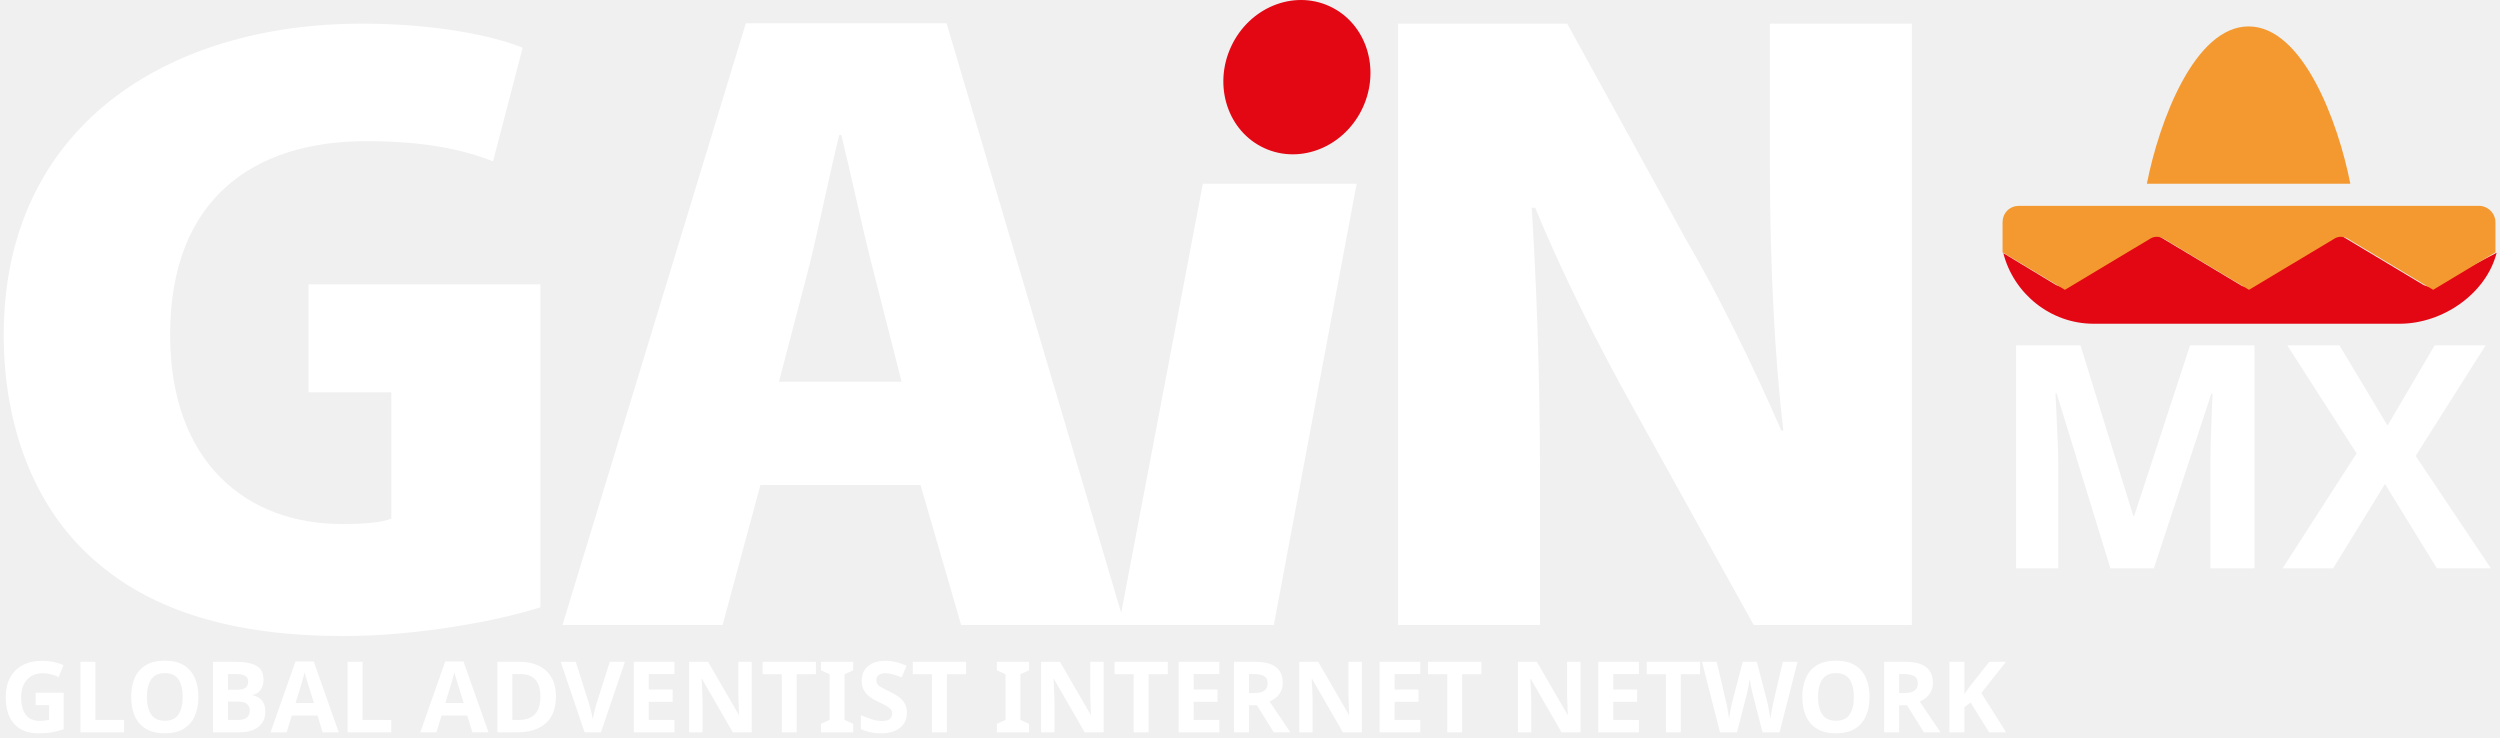
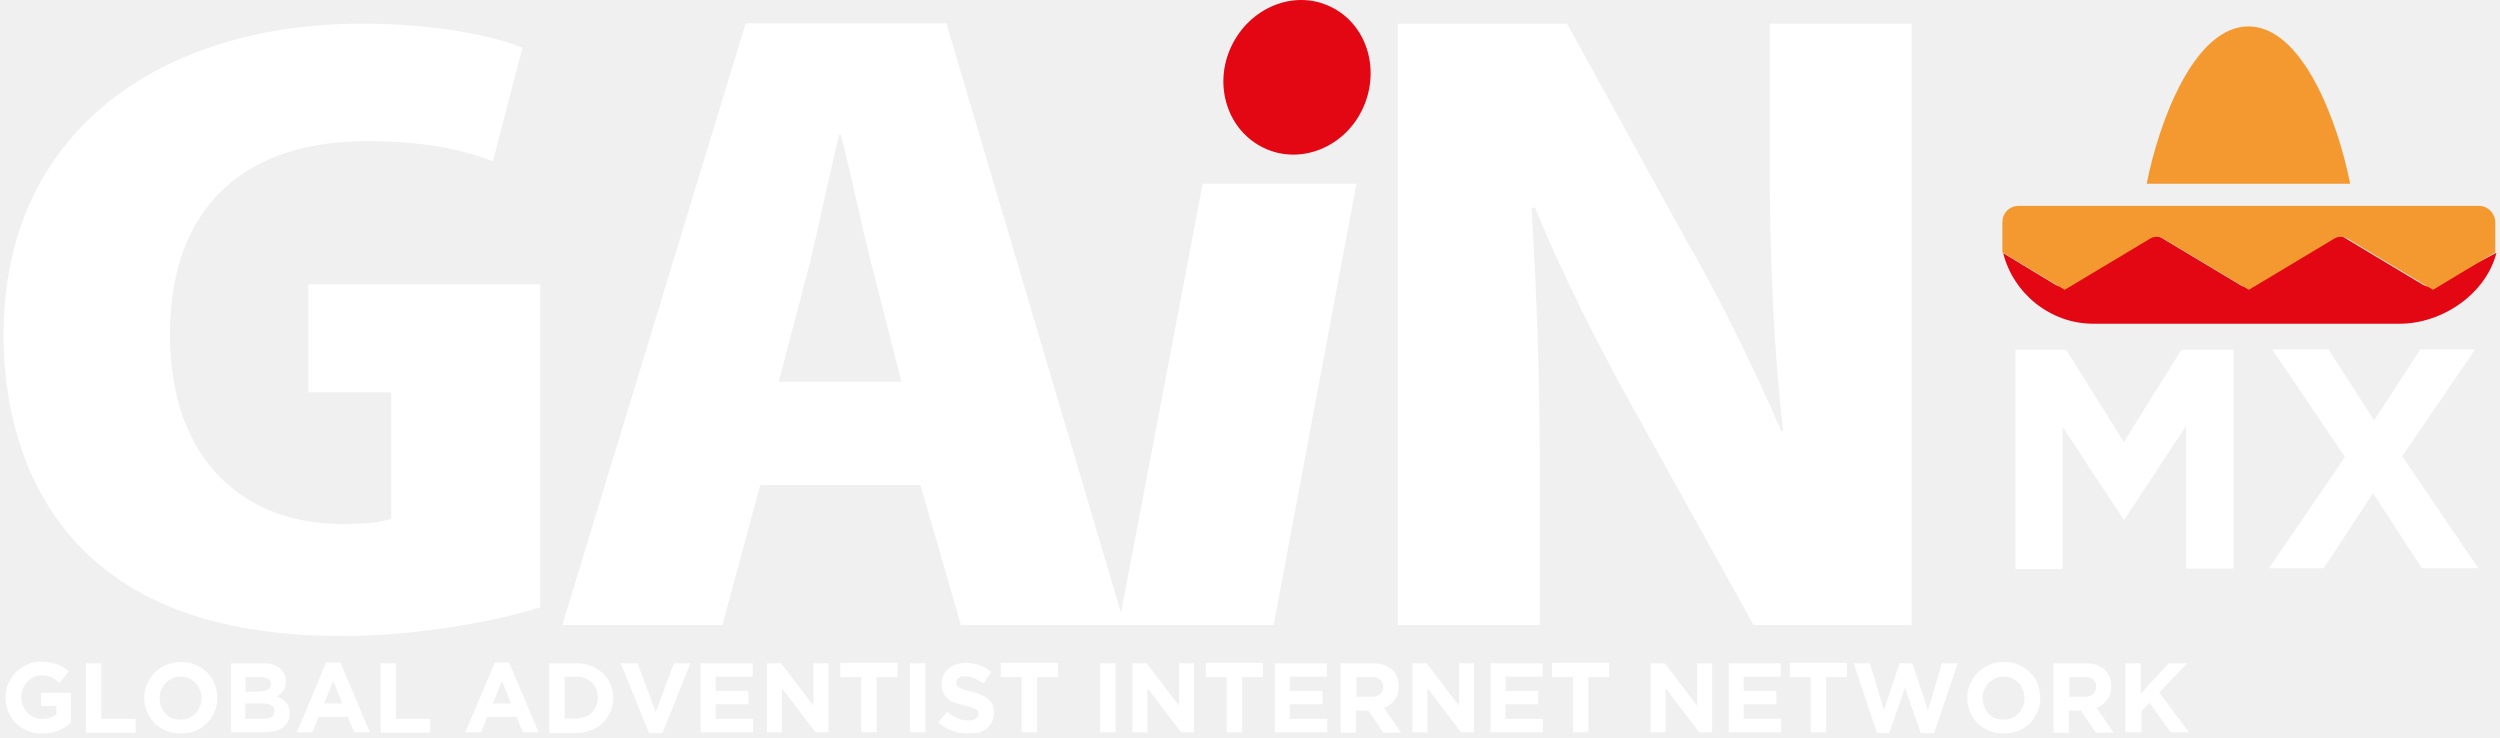
- <svg xmlns="http://www.w3.org/2000/svg" width="634px" height="187px" viewBox="0 0 634 187" version="1.1">
-   <defs />
-   <g id="Landing" stroke="none" stroke-width="1" fill="none" fill-rule="evenodd">
+ <svg xmlns="http://www.w3.org/2000/svg" version="1.1" id="Capa_1" x="0px" y="0px" width="634px" height="187px" viewBox="0 0 634 187" style="enable-background:new 0 0 634 187;" xml:space="preserve">
+   <style type="text/css">
+ 	.st0{fill:#FFFFFF;}
+ 	.st1{fill:#E30613;}
+ 	.st2{enable-background:new    ;}
+ 	.st3{fill:#F4992F;}
+ </style>
+   <g id="Landing">
    <g id="Tablet" transform="translate(-67, -601)">
      <g id="Gain" transform="translate(67, 601)">
-         <path d="M137.045,154 C126.545,157.399 106.045,161.3 87.145,161.3 C59.345,161.3 39.245,155 25.145,143.101 C9.145,129.899 0.945,108.8 0.945,84.9 C0.945,32.2 42.245,6 91.745,6 C110.245,6 124.845,8.999 132.545,12.101 L125.045,40.9 C117.245,37.9 107.745,35.8 92.845,35.8 C64.545,35.8 43.145,50.2 43.145,84.9 C43.145,117.3 62.545,132.899 86.745,132.899 C92.445,132.899 97.045,132.5 99.245,131.5 L99.245,99.499 L78.245,99.499 L78.245,72.1 L137.045,72.1 L137.045,154 Z" id="Fill-1" fill="#FFFFFF" />
-         <path d="M228.645,96.8 L220.845,66.199 C218.546,57.1 215.645,43.5 213.345,34.199 L212.845,34.199 C210.546,43.5 207.645,57.5 205.546,66.199 L197.546,96.8 L228.645,96.8 Z M285.245,158.499 L243.745,158.499 L233.446,122.999 L192.845,122.999 L183.245,158.499 L142.645,158.499 L189.145,5.9 L240.046,5.9 L285.245,158.499 Z" id="Fill-3" fill="#FFFFFF" />
-         <path d="M484.645,158.5 L444.746,158.5 L413.946,102.999 C405.746,88.4 395.746,68.499 389.345,52.7 L388.446,52.7 C389.545,70.499 390.545,93.7 390.545,120.999 L390.545,158.5 L354.545,158.5 L354.545,6 L397.446,6 L427.545,60.7 C435.545,74.299 445.145,93.9 451.746,109.2 L452.246,109.2 C450.145,91.4 448.845,67.6 448.845,42.3 L448.845,6 L484.845,6 L484.845,158.5 L484.645,158.5 Z" id="Fill-5" fill="#FFFFFF" />
-         <polygon id="Fill-7" fill="#FFFFFF" points="305.045 46.6 344.045 46.6 323.045 158.499 283.745 158.499" />
-         <path d="M312.175,11.887 C316.741,1.95 327.927,-2.666 337.162,1.577 C346.396,5.82 350.18,17.314 345.615,27.251 C341.05,37.188 329.863,41.804 320.629,37.561 C311.394,33.319 307.61,21.824 312.175,11.887" id="Fill-9" fill="#E30613" />
-         <text id="MX" font-family="GothamBold, Gotham Bold" font-size="79.219" font-weight="bold" fill="#FFFFFF">
-           <tspan x="504.152" y="144.134">MX</tspan>
-         </text>
-         <path d="M596.045,46.6 C592.945,30.8 583.945,6.7 570.245,6.7 C556.545,6.7 547.545,30.8 544.445,46.6 L596.045,46.6 Z" id="Fill-12" fill="#F4992F" />
-         <path d="M617.845,72.2 C617.345,72.5 616.745,72.7 616.245,72.7 C615.645,72.7 615.145,72.5 614.645,72.3 L592.946,59.3 L571.245,72.3 C570.745,72.6 570.145,72.7 569.645,72.7 C569.045,72.7 568.545,72.6 568.045,72.2 L546.345,59.2 L524.645,72.2 C524.145,72.5 523.545,72.7 523.045,72.7 C522.446,72.7 521.946,72.5 521.446,72.3 L508.045,64.2 C510.645,74.4 519.946,82.1 530.946,82.1 L608.545,82.1 C619.545,82.1 630.545,74.4 633.145,64.1 L617.845,72.2 Z" id="Fill-14" fill="#E30613" />
-         <path d="M512.045,52.2 C510.945,52.2 509.845,52.6 509.045,53.4 C508.245,54.2 507.845,55.3 507.845,56.4 L507.845,64 L523.645,73.5 L545.345,60.5 C546.345,59.9 547.545,59.9 548.645,60.5 L570.345,73.5 L592.045,60.5 C593.045,59.9 594.245,59.9 595.345,60.5 L617.045,73.5 L632.845,64 L632.845,56.4 C632.845,54.1 630.945,52.2 628.645,52.2 L512.045,52.2 Z" id="Fill-16" fill="#F4992F" />
-         <text id="GLOBAL-ADVENTIST-INTERNET-NETWORK" font-family="GothamBold, Gotham Bold" font-size="25.068" font-weight="bold" fill="#FFFFFF">
-           <tspan x="0" y="185.721">GLOBAL ADVENTIST INTERNET NETWORK</tspan>
-         </text>
+         <path id="Fill-1" class="st0" d="M137,154c-10.5,3.4-31,7.3-49.9,7.3c-27.8,0-47.9-6.3-62-18.2c-16-13.2-24.2-34.3-24.2-58.2     C0.9,32.2,42.2,6,91.7,6c18.5,0,33.1,3,40.8,6.1L125,40.9c-7.8-3-17.3-5.1-32.2-5.1c-28.3,0-49.7,14.4-49.7,49.1     c0,32.4,19.4,48,43.6,48c5.7,0,10.3-0.4,12.5-1.4v-32h-21V72.1H137V154z" />
+         <path id="Fill-3" class="st0" d="M228.6,96.8l-7.8-30.6c-2.3-9.1-5.2-22.7-7.5-32h-0.5c-2.3,9.3-5.2,23.3-7.3,32l-8,30.6H228.6z      M285.2,158.5h-41.5L233.4,123h-40.6l-9.6,35.5h-40.6L189.1,5.9H240L285.2,158.5z" />
+         <path id="Fill-5" class="st0" d="M484.6,158.5h-39.9L413.9,103c-8.2-14.6-18.2-34.5-24.6-50.3h-0.9c1.1,17.8,2.1,41,2.1,68.3     v37.5h-36V6h42.9l30.1,54.7c8,13.6,17.6,33.2,24.2,48.5h0.5c-2.1-17.8-3.4-41.6-3.4-66.9V6h36v152.5H484.6z" />
+         <polygon id="Fill-7" class="st0" points="305,46.6 344,46.6 323,158.5 283.7,158.5    " />
+         <path id="Fill-9" class="st1" d="M312.2,11.9c4.6-9.9,15.8-14.6,25-10.3c9.2,4.2,13,15.7,8.5,25.7s-15.8,14.6-25,10.3     C311.4,33.3,307.6,21.8,312.2,11.9" />
+         <g class="st2">
+           <path class="st0" d="M510.8,88.7H524l14.6,23.4l14.6-23.4h13.2v55.5h-12v-36.2l-15.6,23.7h-0.3l-15.4-23.4v36h-12V88.7z" />
+           <path class="st0" d="M594.7,115.9l-18.5-27.3h14.3l11.6,18l11.7-18h13.9l-18.5,27.1l19.3,28.4h-14.3l-12.4-19l-12.5,19h-13.9      L594.7,115.9z" />
+         </g>
+         <path id="Fill-12" class="st3" d="M596,46.6c-3.1-15.8-12.1-39.9-25.8-39.9c-13.7,0-22.7,24.1-25.8,39.9H596z" />
+         <path id="Fill-14" class="st1" d="M617.8,72.2c-0.5,0.3-1.1,0.5-1.6,0.5c-0.6,0-1.1-0.2-1.6-0.4l-21.7-13l-21.7,13     c-0.5,0.3-1.1,0.4-1.6,0.4c-0.6,0-1.1-0.1-1.6-0.5l-21.7-13l-21.7,13c-0.5,0.3-1.1,0.5-1.6,0.5c-0.6,0-1.1-0.2-1.6-0.4L508,64.2     c2.6,10.2,11.9,17.9,22.9,17.9h77.6c11,0,22-7.7,24.6-18L617.8,72.2z" />
+         <path id="Fill-16" class="st3" d="M512,52.2c-1.1,0-2.2,0.4-3,1.2c-0.8,0.8-1.2,1.9-1.2,3V64l15.8,9.5l21.7-13     c1-0.6,2.2-0.6,3.3,0l21.7,13l21.7-13c1-0.6,2.2-0.6,3.3,0l21.7,13l15.8-9.5v-7.6c0-2.3-1.9-4.2-4.2-4.2H512z" />
+         <g class="st2">
+           <path class="st0" d="M10.6,186c-1.4,0-2.6-0.2-3.7-0.7c-1.1-0.5-2.1-1.1-2.9-1.9c-0.8-0.8-1.4-1.8-1.9-2.9      c-0.5-1.1-0.7-2.3-0.7-3.6v0c0-1.3,0.2-2.4,0.7-3.5c0.5-1.1,1.1-2.1,1.9-2.9s1.8-1.5,2.9-2c1.1-0.5,2.3-0.7,3.7-0.7      c0.8,0,1.5,0.1,2.1,0.2c0.6,0.1,1.2,0.3,1.8,0.5c0.6,0.2,1.1,0.5,1.6,0.8c0.5,0.3,1,0.6,1.4,1l-2.4,2.9c-0.3-0.3-0.7-0.5-1-0.8      c-0.3-0.2-0.7-0.4-1-0.6s-0.7-0.3-1.2-0.4c-0.4-0.1-0.9-0.1-1.4-0.1c-0.7,0-1.4,0.1-2,0.4c-0.6,0.3-1.1,0.7-1.6,1.2      c-0.5,0.5-0.8,1.1-1.1,1.7c-0.3,0.7-0.4,1.4-0.4,2.1v0c0,0.8,0.1,1.5,0.4,2.2c0.3,0.7,0.6,1.3,1.1,1.8c0.5,0.5,1,0.9,1.7,1.2      c0.6,0.3,1.4,0.4,2.1,0.4c1.4,0,2.6-0.4,3.6-1.1V179h-3.9v-3.3H18v7.6c-0.9,0.8-2,1.4-3.2,2C13.6,185.8,12.2,186,10.6,186z" />
+           <path class="st0" d="M21.8,168.2h3.9v14.1h8.7v3.5H21.8V168.2z" />
+           <path class="st0" d="M45.8,186c-1.4,0-2.6-0.2-3.7-0.7c-1.1-0.5-2.1-1.1-2.9-1.9s-1.5-1.8-1.9-2.9c-0.5-1.1-0.7-2.3-0.7-3.5v0      c0-1.3,0.2-2.4,0.7-3.5c0.5-1.1,1.1-2.1,1.9-2.9c0.8-0.8,1.8-1.5,3-2c1.1-0.5,2.4-0.7,3.7-0.7c1.4,0,2.6,0.2,3.7,0.7      c1.1,0.5,2.1,1.1,2.9,1.9s1.5,1.8,1.9,2.9c0.5,1.1,0.7,2.3,0.7,3.5v0.1c0,1.3-0.2,2.4-0.7,3.5s-1.1,2.1-1.9,2.9      c-0.8,0.8-1.8,1.5-3,2C48.4,185.8,47.2,186,45.8,186z M45.8,182.5c0.8,0,1.5-0.1,2.1-0.4s1.2-0.7,1.7-1.2      c0.5-0.5,0.8-1.1,1.1-1.7s0.4-1.4,0.4-2.1v0c0-0.8-0.1-1.5-0.4-2.1c-0.3-0.7-0.6-1.3-1.1-1.8c-0.5-0.5-1-0.9-1.7-1.2      c-0.7-0.3-1.4-0.4-2.1-0.4c-0.8,0-1.5,0.1-2.1,0.4c-0.6,0.3-1.2,0.7-1.7,1.2c-0.5,0.5-0.8,1.1-1.1,1.7c-0.3,0.7-0.4,1.4-0.4,2.1      v0.1c0,0.8,0.1,1.5,0.4,2.1c0.3,0.7,0.6,1.3,1.1,1.8c0.5,0.5,1,0.9,1.7,1.2C44.3,182.3,45.1,182.5,45.8,182.5z" />
+           <path class="st0" d="M58.6,168.2h8.1c2,0,3.5,0.5,4.6,1.6c0.8,0.8,1.2,1.8,1.2,3v0.1c0,0.5-0.1,0.9-0.2,1.3      c-0.1,0.4-0.3,0.7-0.5,1c-0.2,0.3-0.4,0.6-0.7,0.8c-0.3,0.2-0.6,0.4-0.9,0.6c1,0.4,1.8,0.9,2.4,1.6c0.6,0.7,0.9,1.6,0.9,2.7v0      c0,0.8-0.2,1.5-0.5,2.1s-0.8,1.1-1.3,1.5s-1.3,0.7-2.1,0.9c-0.8,0.2-1.7,0.3-2.7,0.3h-8.3V168.2z M65.9,175.3      c0.9,0,1.5-0.1,2-0.4c0.5-0.3,0.8-0.8,0.8-1.4v0c0-0.6-0.2-1-0.7-1.3c-0.4-0.3-1.1-0.5-1.9-0.5h-3.8v3.7H65.9z M66.9,182.3      c0.9,0,1.5-0.2,2-0.5c0.5-0.3,0.7-0.8,0.7-1.4v-0.1c0-0.6-0.2-1-0.7-1.4c-0.5-0.3-1.2-0.5-2.2-0.5h-4.5v3.9H66.9z" />
+           <path class="st0" d="M82.7,168h3.6l7.5,17.7h-4l-1.6-3.9h-7.4l-1.6,3.9h-3.9L82.7,168z M86.8,178.4l-2.3-5.7l-2.3,5.7H86.8z" />
+           <path class="st0" d="M96.5,168.2h3.9v14.1h8.7v3.5H96.5V168.2z" />
+           <path class="st0" d="M125.5,168h3.6l7.5,17.7h-4l-1.6-3.9h-7.4l-1.6,3.9H118L125.5,168z M129.6,178.4l-2.3-5.7l-2.3,5.7H129.6z" />
+           <path class="st0" d="M139.3,168.2h6.8c1.4,0,2.6,0.2,3.8,0.7c1.1,0.4,2.1,1.1,3,1.8c0.8,0.8,1.5,1.7,1.9,2.8      c0.5,1.1,0.7,2.2,0.7,3.4v0.1c0,1.2-0.2,2.4-0.7,3.5c-0.5,1.1-1.1,2-1.9,2.8c-0.8,0.8-1.8,1.4-3,1.9c-1.1,0.5-2.4,0.7-3.8,0.7      h-6.8V168.2z M146.2,182.2c0.8,0,1.5-0.1,2.2-0.4c0.7-0.3,1.2-0.6,1.7-1.1c0.5-0.5,0.8-1,1.1-1.7s0.4-1.3,0.4-2.1v0      c0-0.8-0.1-1.5-0.4-2.1c-0.3-0.7-0.6-1.2-1.1-1.7c-0.5-0.5-1-0.8-1.7-1.1c-0.7-0.3-1.4-0.4-2.2-0.4h-3v10.6H146.2z" />
+           <path class="st0" d="M157.4,168.2h4.3l4.6,12.4l4.6-12.4h4.2l-7.1,17.7h-3.4L157.4,168.2z" />
+           <path class="st0" d="M177.7,168.2h13.2v3.4h-9.4v3.6h8.3v3.4h-8.3v3.7h9.5v3.4h-13.3V168.2z" />
+           <path class="st0" d="M194.5,168.2h3.6l8.2,10.8v-10.8h3.8v17.5h-3.3l-8.5-11.2v11.2h-3.8V168.2z" />
+           <path class="st0" d="M218.4,171.7h-5.3v-3.6h14.5v3.6h-5.3v14h-3.9V171.7z" />
+           <path class="st0" d="M230.8,168.2h3.9v17.5h-3.9V168.2z" />
+           <path class="st0" d="M245.3,186c-1.3,0-2.6-0.2-3.9-0.7c-1.3-0.5-2.5-1.2-3.5-2.1l2.3-2.7c0.8,0.7,1.6,1.2,2.5,1.6      c0.8,0.4,1.8,0.6,2.8,0.6c0.8,0,1.4-0.1,1.9-0.4c0.4-0.3,0.7-0.7,0.7-1.2v0c0-0.3,0-0.5-0.1-0.7c-0.1-0.2-0.3-0.4-0.5-0.5      s-0.6-0.3-1.1-0.5c-0.5-0.2-1.1-0.3-1.8-0.5c-0.9-0.2-1.7-0.5-2.4-0.7s-1.3-0.6-1.8-1c-0.5-0.4-0.9-0.9-1.2-1.5      c-0.3-0.6-0.4-1.3-0.4-2.2v0c0-0.8,0.1-1.5,0.4-2.2c0.3-0.6,0.7-1.2,1.3-1.7c0.5-0.5,1.2-0.8,1.9-1.1c0.7-0.2,1.6-0.4,2.5-0.4      c1.3,0,2.5,0.2,3.5,0.6c1.1,0.4,2.1,0.9,3,1.7l-2,2.9c-0.8-0.5-1.6-1-2.3-1.3c-0.8-0.3-1.5-0.5-2.3-0.5s-1.3,0.1-1.7,0.4      c-0.4,0.3-0.6,0.7-0.6,1.1v0.1c0,0.3,0.1,0.5,0.2,0.7s0.3,0.4,0.6,0.6c0.3,0.2,0.7,0.3,1.2,0.5c0.5,0.2,1.1,0.3,1.9,0.5      c0.9,0.2,1.7,0.5,2.4,0.8c0.7,0.3,1.3,0.6,1.8,1.1c0.5,0.4,0.8,0.9,1.1,1.4c0.2,0.6,0.4,1.2,0.4,2v0c0,0.9-0.2,1.6-0.5,2.3      s-0.8,1.2-1.3,1.7c-0.6,0.5-1.2,0.8-2,1.1C247.1,185.9,246.2,186,245.3,186z" />
+           <path class="st0" d="M259.1,171.7h-5.3v-3.6h14.5v3.6H263v14h-3.9V171.7z" />
+           <path class="st0" d="M279,168.2h3.9v17.5H279V168.2z" />
+           <path class="st0" d="M287.2,168.2h3.6L299,179v-10.8h3.8v17.5h-3.3l-8.5-11.2v11.2h-3.8V168.2z" />
+           <path class="st0" d="M311.1,171.7h-5.3v-3.6h14.5v3.6H315v14h-3.9V171.7z" />
+           <path class="st0" d="M323.3,168.2h13.2v3.4h-9.4v3.6h8.3v3.4h-8.3v3.7h9.5v3.4h-13.3V168.2z" />
+           <path class="st0" d="M340.1,168.2h8c2.2,0,3.9,0.6,5.1,1.8c1,1,1.5,2.3,1.5,4v0c0,1.4-0.3,2.6-1,3.5c-0.7,0.9-1.6,1.6-2.7,2      l4.3,6.3h-4.5l-3.8-5.6h-0.1h-3v5.6h-3.9V168.2z M347.8,176.7c1,0,1.7-0.2,2.2-0.7s0.8-1.1,0.8-1.8v0c0-0.8-0.3-1.5-0.8-1.9      s-1.3-0.6-2.2-0.6h-3.8v5H347.8z" />
+           <path class="st0" d="M358.2,168.2h3.6L370,179v-10.8h3.8v17.5h-3.3l-8.5-11.2v11.2h-3.8V168.2z" />
+           <path class="st0" d="M378,168.2h13.2v3.4h-9.4v3.6h8.3v3.4h-8.3v3.7h9.5v3.4H378V168.2z" />
+           <path class="st0" d="M398.9,171.7h-5.3v-3.6h14.5v3.6h-5.3v14h-3.9V171.7z" />
+           <path class="st0" d="M418.6,168.2h3.6l8.2,10.8v-10.8h3.8v17.5h-3.3l-8.5-11.2v11.2h-3.8V168.2z" />
+           <path class="st0" d="M438.4,168.2h13.2v3.4h-9.4v3.6h8.3v3.4h-8.3v3.7h9.5v3.4h-13.3V168.2z" />
+           <path class="st0" d="M459.2,171.7h-5.3v-3.6h14.5v3.6h-5.3v14h-3.9V171.7z" />
+           <path class="st0" d="M470.1,168.2h4.1l3.6,11.9l3.9-11.9h3.3l3.9,11.9l3.6-11.9h4l-6,17.7h-3.4l-4-11.5l-4,11.5H476L470.1,168.2      z" />
+           <path class="st0" d="M508.1,186c-1.4,0-2.6-0.2-3.7-0.7c-1.1-0.5-2.1-1.1-2.9-1.9s-1.5-1.8-1.9-2.9c-0.5-1.1-0.7-2.3-0.7-3.5v0      c0-1.3,0.2-2.4,0.7-3.5c0.5-1.1,1.1-2.1,1.9-2.9c0.8-0.8,1.8-1.5,3-2c1.1-0.5,2.4-0.7,3.7-0.7c1.4,0,2.6,0.2,3.7,0.7      c1.1,0.5,2.1,1.1,2.9,1.9c0.8,0.8,1.5,1.8,1.9,2.9s0.7,2.3,0.7,3.5v0.1c0,1.3-0.2,2.4-0.7,3.5s-1.1,2.1-1.9,2.9s-1.8,1.5-3,2      C510.7,185.8,509.4,186,508.1,186z M508.1,182.5c0.8,0,1.5-0.1,2.1-0.4c0.7-0.3,1.2-0.7,1.7-1.2c0.5-0.5,0.8-1.1,1.1-1.7      s0.4-1.4,0.4-2.1v0c0-0.8-0.1-1.5-0.4-2.1c-0.3-0.7-0.6-1.3-1.1-1.8c-0.5-0.5-1-0.9-1.7-1.2c-0.7-0.3-1.4-0.4-2.1-0.4      c-0.8,0-1.5,0.1-2.1,0.4c-0.6,0.3-1.2,0.7-1.7,1.2s-0.8,1.1-1.1,1.7c-0.3,0.7-0.4,1.4-0.4,2.1v0.1c0,0.8,0.1,1.5,0.4,2.1      c0.3,0.7,0.6,1.3,1.1,1.8c0.5,0.5,1,0.9,1.7,1.2C506.6,182.3,507.3,182.5,508.1,182.5z" />
+           <path class="st0" d="M520.8,168.2h8c2.2,0,3.9,0.6,5.1,1.8c1,1,1.5,2.3,1.5,4v0c0,1.4-0.3,2.6-1,3.5c-0.7,0.9-1.6,1.6-2.7,2      l4.3,6.3h-4.5l-3.8-5.6h0h-3v5.6h-3.9V168.2z M528.6,176.7c1,0,1.7-0.2,2.2-0.7s0.8-1.1,0.8-1.8v0c0-0.8-0.3-1.5-0.8-1.9      s-1.3-0.6-2.2-0.6h-3.8v5H528.6z" />
+           <path class="st0" d="M539,168.2h3.9v7.7l7.1-7.7h4.7l-7.1,7.4l7.5,10.1h-4.6l-5.4-7.5l-2,2.1v5.4H539V168.2z" />
+         </g>
      </g>
    </g>
  </g>
</svg>
